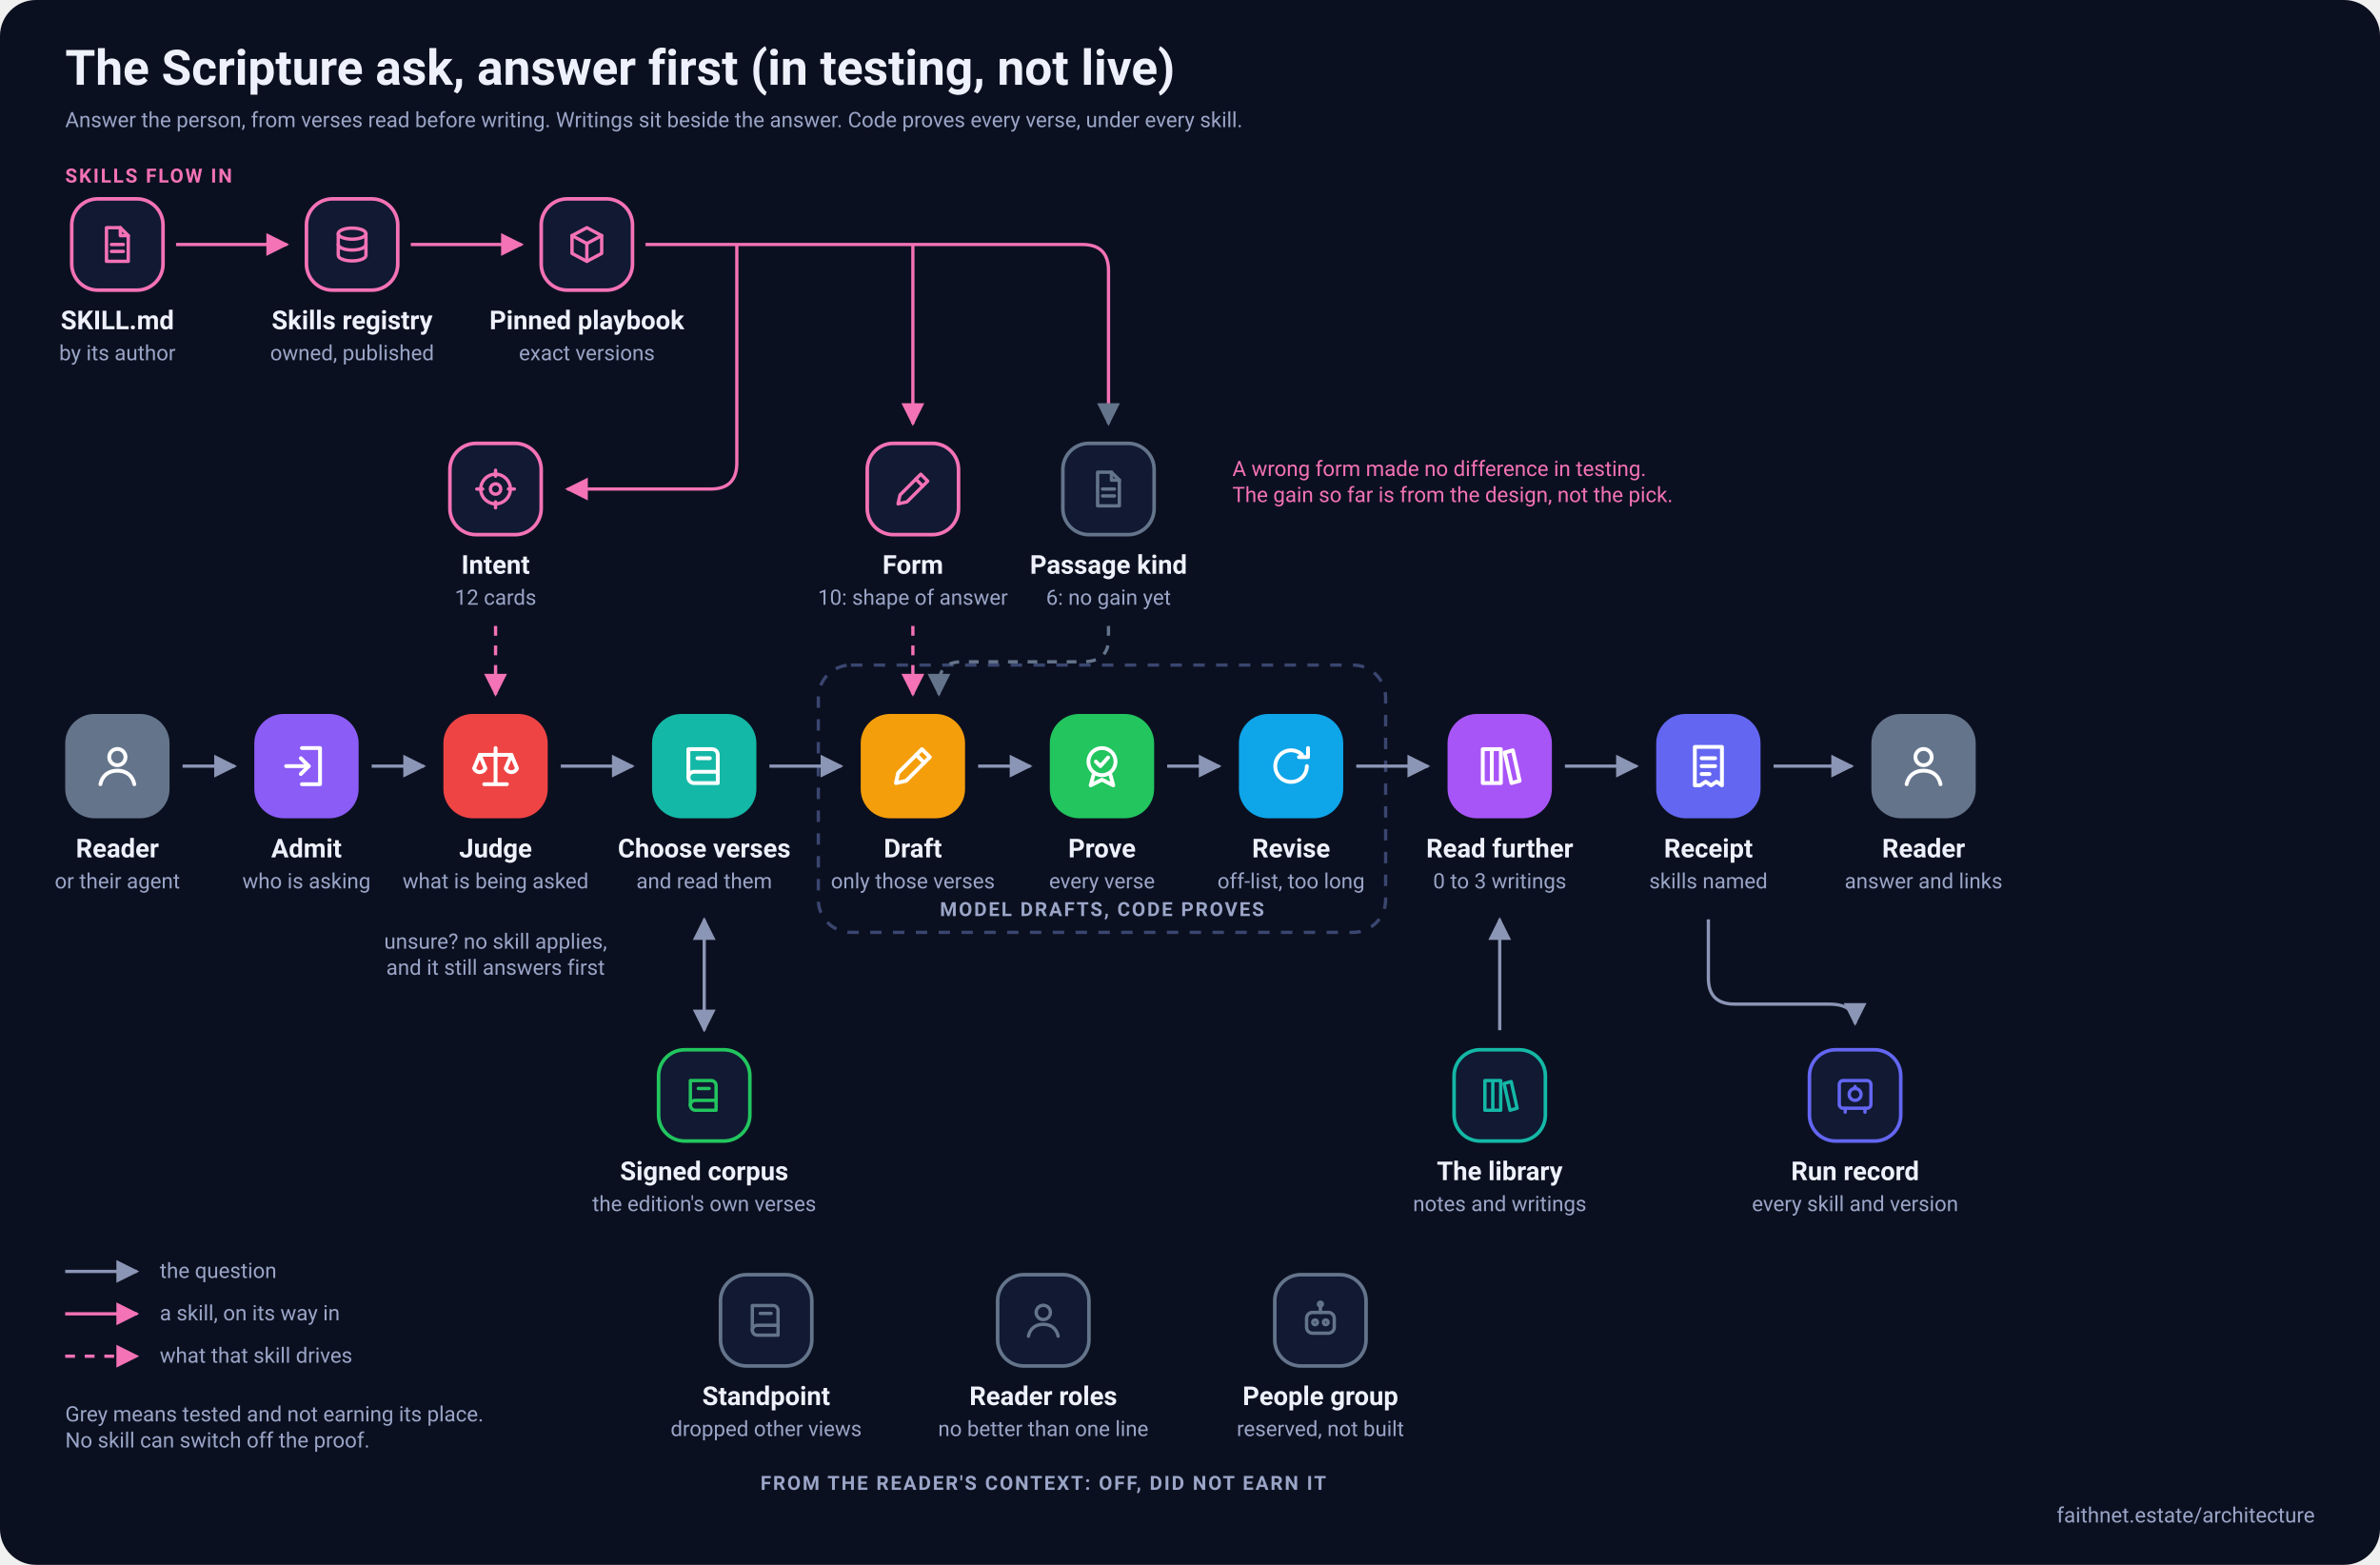
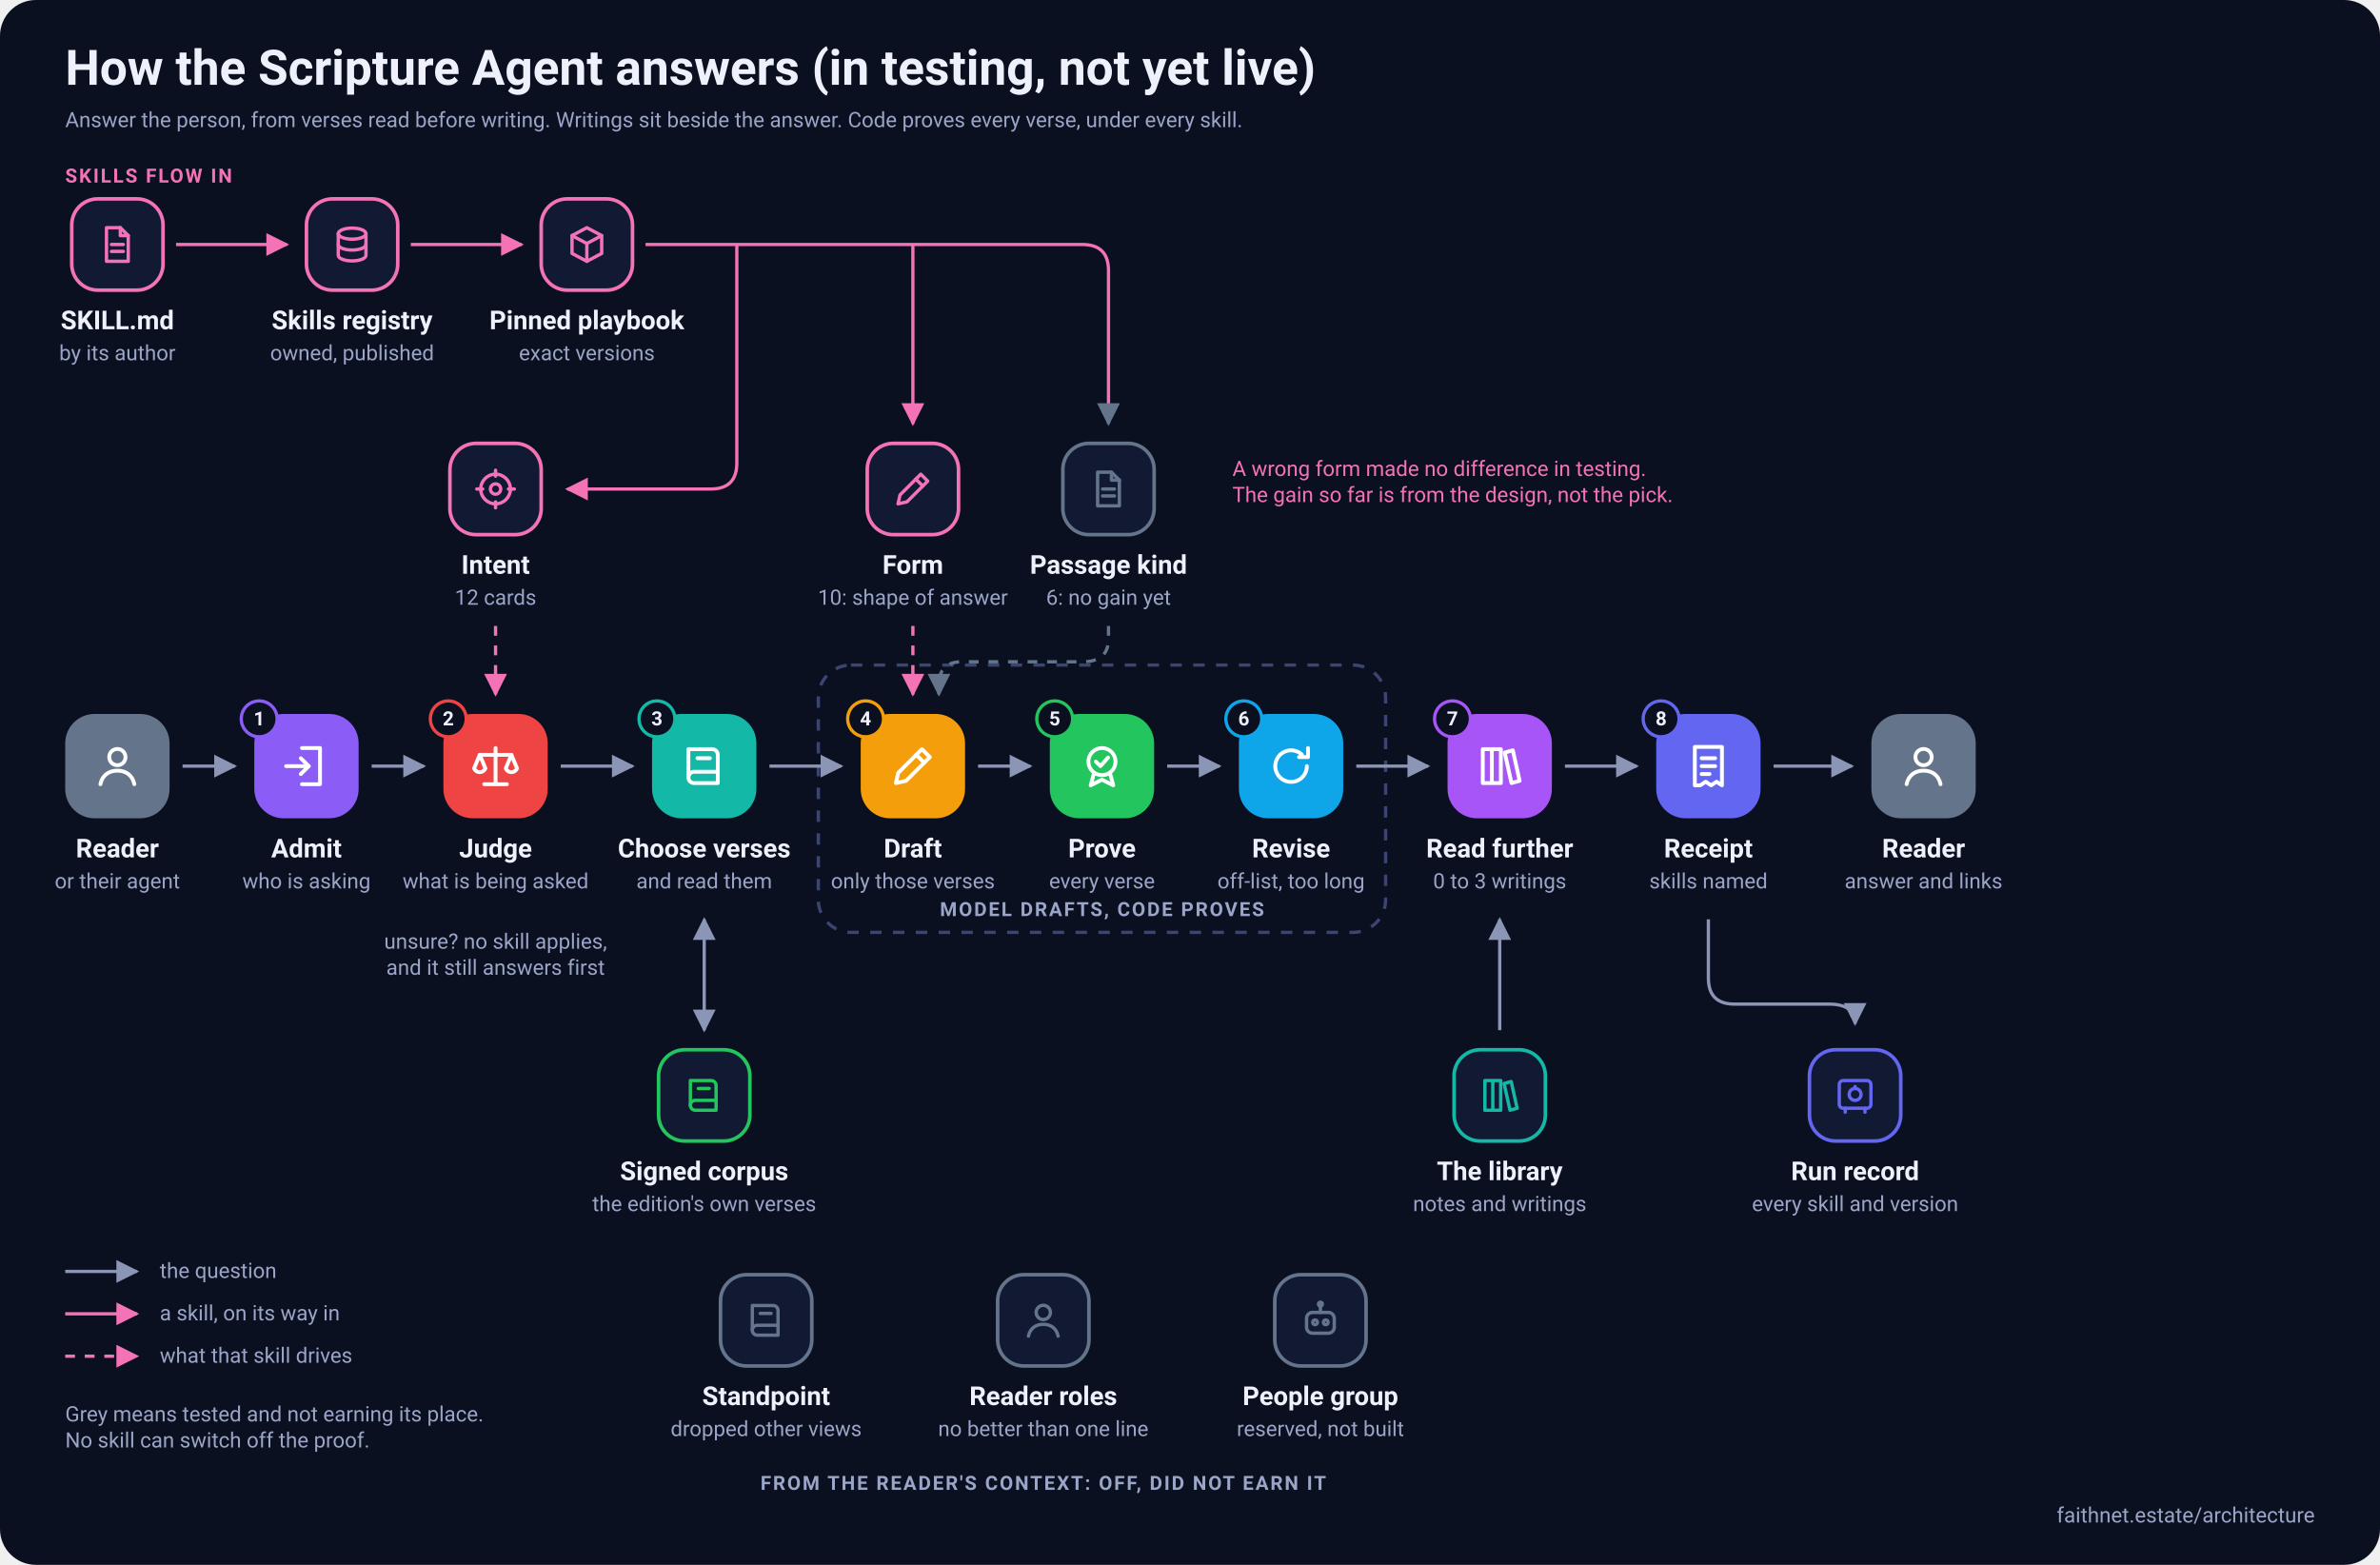
<svg xmlns="http://www.w3.org/2000/svg" viewBox="0 0 1460 960" width="1460" height="960" role="img" aria-labelledby="t d">
  <defs>
    <marker id="a" viewBox="0 0 10 10" refX="9" refY="5" markerWidth="7" markerHeight="7" orient="auto">
      <path d="M0 0l10 5-10 5z" fill="#8b95b5" />
    </marker>
    <marker id="b" viewBox="0 0 10 10" refX="1" refY="5" markerWidth="7" markerHeight="7" orient="auto">
      <path d="M10 0 0 5l10 5z" fill="#8b95b5" />
    </marker>
    <marker id="as" viewBox="0 0 10 10" refX="9" refY="5" markerWidth="7" markerHeight="7" orient="auto">
      <path d="M0 0l10 5-10 5z" fill="#f472b6" />
    </marker>
    <marker id="bs" viewBox="0 0 10 10" refX="1" refY="5" markerWidth="7" markerHeight="7" orient="auto">
      <path d="M10 0 0 5l10 5z" fill="#f472b6" />
    </marker>
    <marker id="m0" viewBox="0 0 10 10" refX="9" refY="5" markerWidth="7" markerHeight="7" orient="auto">
      <path d="M0 0l10 5-10 5z" fill="#64748b" />
    </marker>
    <marker id="m0s" viewBox="0 0 10 10" refX="1" refY="5" markerWidth="7" markerHeight="7" orient="auto">
      <path d="M10 0 0 5l10 5z" fill="#64748b" />
    </marker>
    <style>text{font-family:system-ui,-apple-system,"Segoe UI",Roboto,Helvetica,Arial,sans-serif;fill:#eef1fb}.h{font-size:30px;font-weight:700}.n{font-size:16px;font-weight:650}.t{font-size:13px;font-weight:600}.k{font-size:12px;font-weight:700}.s{font-size:13px;fill:#9aa5c7}.b{font-size:12px;font-weight:700;letter-spacing:.09em;fill:#9aa5c7}</style>
  </defs>
  <rect width="1460" height="960" rx="22" fill="#0b1020" />
-   <text x="40" y="52" class="h">The Scripture ask, answer first (in testing, not live)</text>
+   <text x="40" y="52" class="h">How the Scripture Agent answers (in testing, not yet live)</text>
  <text x="40" y="78" class="s" text-anchor="start">Answer the person, from verses read before writing. Writings sit beside the answer. Code proves every verse, under every skill.</text>
  <rect x="502" y="408" width="348" height="164" rx="20" fill="none" stroke="#3a4670" stroke-width="2" stroke-dasharray="7 7" />
  <text x="676" y="562" text-anchor="middle" class="b">MODEL DRAFTS, CODE PROVES</text>
  <path d="M112 470H144" fill="none" stroke="#8b95b5" stroke-width="2" marker-end="url(#a)" />
  <path d="M228 470H260" fill="none" stroke="#8b95b5" stroke-width="2" marker-end="url(#a)" />
  <path d="M344 470H388" fill="none" stroke="#8b95b5" stroke-width="2" marker-end="url(#a)" />
  <path d="M472 470H516" fill="none" stroke="#8b95b5" stroke-width="2" marker-end="url(#a)" />
  <path d="M600 470H632" fill="none" stroke="#8b95b5" stroke-width="2" marker-end="url(#a)" />
  <path d="M716 470H748" fill="none" stroke="#8b95b5" stroke-width="2" marker-end="url(#a)" />
  <path d="M832 470H876" fill="none" stroke="#8b95b5" stroke-width="2" marker-end="url(#a)" />
  <path d="M960 470H1004" fill="none" stroke="#8b95b5" stroke-width="2" marker-end="url(#a)" />
  <path d="M1088 470H1136" fill="none" stroke="#8b95b5" stroke-width="2" marker-end="url(#a)" />
  <g>
    <rect x="40" y="438" width="64" height="64" rx="18" fill="#64748b" />
    <g transform="translate(55.36,453.36) scale(1.386667)" fill="none" stroke="#fff" stroke-width="1.7" stroke-linecap="round" stroke-linejoin="round">
      <circle cx="12" cy="8" r="3.6" />
      <path d="M4.5 20c.8-4 3.8-6 7.5-6s6.7 2 7.5 6" />
    </g>
    <text x="72" y="526" text-anchor="middle" class="n">Reader</text>
    <text x="72" y="545" text-anchor="middle" class="s">or their agent</text>
  </g>
  <g>
    <rect x="156" y="438" width="64" height="64" rx="18" fill="#8b5cf6" />
    <g transform="translate(171.36,453.36) scale(1.386667)" fill="none" stroke="#fff" stroke-width="1.7" stroke-linecap="round" stroke-linejoin="round">
      <path d="M10 4h8v16h-8" />
      <path d="M3 12h10" />
      <path d="M9.5 8.5 13 12l-3.5 3.5" />
    </g>
+     <circle cx="159" cy="441" r="11" fill="#0b1020" stroke="#8b5cf6" stroke-width="2" />
+     <text x="159" y="445" text-anchor="middle" class="k">1</text>
    <text x="188" y="526" text-anchor="middle" class="n">Admit</text>
    <text x="188" y="545" text-anchor="middle" class="s">who is asking</text>
  </g>
  <g>
    <rect x="272" y="438" width="64" height="64" rx="18" fill="#ef4444" />
    <g transform="translate(287.36,453.36) scale(1.386667)" fill="none" stroke="#fff" stroke-width="1.7" stroke-linecap="round" stroke-linejoin="round">
      <path d="M12 4v16M7 20h10M5 7h14" />
      <path d="M5 7l-2.5 6a2.7 2.7 0 0 0 5 0z" />
      <path d="M19 7l-2.5 6a2.7 2.7 0 0 0 5 0z" />
    </g>
+     <circle cx="275" cy="441" r="11" fill="#0b1020" stroke="#ef4444" stroke-width="2" />
+     <text x="275" y="445" text-anchor="middle" class="k">2</text>
    <text x="304" y="526" text-anchor="middle" class="n">Judge</text>
    <text x="304" y="545" text-anchor="middle" class="s">what is being asked</text>
  </g>
  <g>
    <rect x="400" y="438" width="64" height="64" rx="18" fill="#14b8a6" />
    <g transform="translate(415.36,453.36) scale(1.386667)" fill="none" stroke="#fff" stroke-width="1.7" stroke-linecap="round" stroke-linejoin="round">
      <path d="M5 4.5h10.5a2.5 2.5 0 0 1 2.5 2.5v12.5H7.5A2.5 2.5 0 0 1 5 17z" />
      <path d="M5 17a2.5 2.5 0 0 1 2.5-2.5H18" />
      <path d="M9 8.5h5.5" />
    </g>
+     <circle cx="403" cy="441" r="11" fill="#0b1020" stroke="#14b8a6" stroke-width="2" />
+     <text x="403" y="445" text-anchor="middle" class="k">3</text>
    <text x="432" y="526" text-anchor="middle" class="n">Choose verses</text>
    <text x="432" y="545" text-anchor="middle" class="s">and read them</text>
  </g>
  <g>
    <rect x="528" y="438" width="64" height="64" rx="18" fill="#f59e0b" />
    <g transform="translate(543.36,453.36) scale(1.386667)" fill="none" stroke="#fff" stroke-width="1.7" stroke-linecap="round" stroke-linejoin="round">
      <path d="M4.5 19.5l1-4.5L16 4.5 19.5 8 9 18.5z" />
      <path d="M13.5 7l3.5 3.5" />
    </g>
+     <circle cx="531" cy="441" r="11" fill="#0b1020" stroke="#f59e0b" stroke-width="2" />
+     <text x="531" y="445" text-anchor="middle" class="k">4</text>
    <text x="560" y="526" text-anchor="middle" class="n">Draft</text>
    <text x="560" y="545" text-anchor="middle" class="s">only those verses</text>
  </g>
  <g>
    <rect x="644" y="438" width="64" height="64" rx="18" fill="#22c55e" />
    <g transform="translate(659.36,453.36) scale(1.386667)" fill="none" stroke="#fff" stroke-width="1.7" stroke-linecap="round" stroke-linejoin="round">
      <circle cx="12" cy="10" r="6" />
      <path d="M9.3 10l2 2 3.4-3.8" />
      <path d="M8.5 15l-1.5 5.5 5-2.5 5 2.5-1.5-5.5" />
    </g>
+     <circle cx="647" cy="441" r="11" fill="#0b1020" stroke="#22c55e" stroke-width="2" />
+     <text x="647" y="445" text-anchor="middle" class="k">5</text>
    <text x="676" y="526" text-anchor="middle" class="n">Prove</text>
    <text x="676" y="545" text-anchor="middle" class="s">every verse</text>
  </g>
  <g>
    <rect x="760" y="438" width="64" height="64" rx="18" fill="#0ea5e9" />
    <g transform="translate(775.36,453.36) scale(1.386667)" fill="none" stroke="#fff" stroke-width="1.7" stroke-linecap="round" stroke-linejoin="round">
      <path d="M19 12a7 7 0 1 1-2.2-5.1" />
      <path d="M19.5 4v4h-4" />
    </g>
+     <circle cx="763" cy="441" r="11" fill="#0b1020" stroke="#0ea5e9" stroke-width="2" />
+     <text x="763" y="445" text-anchor="middle" class="k">6</text>
    <text x="792" y="526" text-anchor="middle" class="n">Revise</text>
    <text x="792" y="545" text-anchor="middle" class="s">off-list, too long</text>
  </g>
  <g>
    <rect x="888" y="438" width="64" height="64" rx="18" fill="#a855f7" />
    <g transform="translate(903.36,453.36) scale(1.386667)" fill="none" stroke="#fff" stroke-width="1.7" stroke-linecap="round" stroke-linejoin="round">
      <path d="M4.5 4.5h4v15h-4zM8.5 4.5h4v15h-4z" />
      <path d="M14.2 6l3.6-1 3 13.5-3.6 1z" />
    </g>
+     <circle cx="891" cy="441" r="11" fill="#0b1020" stroke="#a855f7" stroke-width="2" />
+     <text x="891" y="445" text-anchor="middle" class="k">7</text>
    <text x="920" y="526" text-anchor="middle" class="n">Read further</text>
    <text x="920" y="545" text-anchor="middle" class="s">0 to 3 writings</text>
  </g>
  <g>
    <rect x="1016" y="438" width="64" height="64" rx="18" fill="#6366f1" />
    <g transform="translate(1031.36,453.36) scale(1.386667)" fill="none" stroke="#fff" stroke-width="1.7" stroke-linecap="round" stroke-linejoin="round">
      <path d="M6 3.5h12v17l-2.4-1.6-2.4 1.6-2.4-1.6-2.4 1.6L6 20.5z" />
      <path d="M9 8.5h6M9 12h6M9 15.5h3.5" />
    </g>
+     <circle cx="1019" cy="441" r="11" fill="#0b1020" stroke="#6366f1" stroke-width="2" />
+     <text x="1019" y="445" text-anchor="middle" class="k">8</text>
    <text x="1048" y="526" text-anchor="middle" class="n">Receipt</text>
    <text x="1048" y="545" text-anchor="middle" class="s">skills named</text>
  </g>
  <g>
    <rect x="1148" y="438" width="64" height="64" rx="18" fill="#64748b" />
    <g transform="translate(1163.36,453.36) scale(1.386667)" fill="none" stroke="#fff" stroke-width="1.7" stroke-linecap="round" stroke-linejoin="round">
      <circle cx="12" cy="8" r="3.6" />
      <path d="M4.5 20c.8-4 3.8-6 7.5-6s6.7 2 7.5 6" />
    </g>
    <text x="1180" y="526" text-anchor="middle" class="n">Reader</text>
    <text x="1180" y="545" text-anchor="middle" class="s">answer and links</text>
  </g>
  <text x="40" y="112" class="b" text-anchor="start" style="fill:#f472b6">SKILLS FLOW IN</text>
  <g>
    <rect x="44" y="122" width="56" height="56" rx="16" fill="#111933" stroke="#f472b6" stroke-width="2.2" />
    <g transform="translate(57.44,135.44) scale(1.213333)" fill="none" stroke="#f472b6" stroke-width="1.7" stroke-linecap="round" stroke-linejoin="round">
      <path d="M6.5 3.5h7l4 4v13h-11z" />
      <path d="M13.5 3.5v4h4" />
      <path d="M9 12h6M9 15.5h6" />
    </g>
    <text x="72" y="202" text-anchor="middle" class="n">SKILL.md</text>
    <text x="72" y="221" text-anchor="middle" class="s">by its author</text>
  </g>
  <g>
    <rect x="188" y="122" width="56" height="56" rx="16" fill="#111933" stroke="#f472b6" stroke-width="2.2" />
    <g transform="translate(201.44,135.44) scale(1.213333)" fill="none" stroke="#f472b6" stroke-width="1.7" stroke-linecap="round" stroke-linejoin="round">
      <ellipse cx="12" cy="6.5" rx="7" ry="2.8" />
      <path d="M5 6.5v5.5c0 1.5 3.1 2.8 7 2.8s7-1.3 7-2.8V6.5" />
      <path d="M5 12v5.5c0 1.5 3.1 2.8 7 2.8s7-1.3 7-2.8V12" />
    </g>
    <text x="216" y="202" text-anchor="middle" class="n">Skills registry</text>
    <text x="216" y="221" text-anchor="middle" class="s">owned, published</text>
  </g>
  <g>
    <rect x="332" y="122" width="56" height="56" rx="16" fill="#111933" stroke="#f472b6" stroke-width="2.2" />
    <g transform="translate(345.44,135.44) scale(1.213333)" fill="none" stroke="#f472b6" stroke-width="1.7" stroke-linecap="round" stroke-linejoin="round">
      <path d="M12 3.5l7.5 4v9l-7.5 4-7.5-4v-9z" />
      <path d="M4.5 7.5l7.5 4 7.5-4M12 11.5v9" />
    </g>
    <text x="360" y="202" text-anchor="middle" class="n">Pinned playbook</text>
    <text x="360" y="221" text-anchor="middle" class="s">exact versions</text>
  </g>
  <path d="M108 150H176" fill="none" stroke="#f472b6" stroke-width="2" marker-end="url(#as)" />
  <path d="M252 150H320" fill="none" stroke="#f472b6" stroke-width="2" marker-end="url(#as)" />
  <path d="M396 150H664Q680 150 680 166V256" fill="none" stroke="#f472b6" stroke-width="2" />
  <path d="M680 252V260" fill="none" stroke="#64748b" stroke-width="2" marker-end="url(#m0)" />
  <path d="M560 150V260" fill="none" stroke="#f472b6" stroke-width="2" marker-end="url(#as)" />
  <path d="M452 150V284Q452 300 436 300H348" fill="none" stroke="#f472b6" stroke-width="2" marker-end="url(#as)" />
  <g>
    <rect x="276" y="272" width="56" height="56" rx="16" fill="#111933" stroke="#f472b6" stroke-width="2.2" />
    <g transform="translate(289.44,285.44) scale(1.213333)" fill="none" stroke="#f472b6" stroke-width="1.7" stroke-linecap="round" stroke-linejoin="round">
      <circle cx="12" cy="12" r="7.5" />
      <circle cx="12" cy="12" r="2.6" />
      <path d="M12 2.5v3M12 18.5v3M2.5 12h3M18.5 12h3" />
    </g>
    <text x="304" y="352" text-anchor="middle" class="n">Intent</text>
    <text x="304" y="371" text-anchor="middle" class="s">12 cards</text>
  </g>
  <g>
    <rect x="532" y="272" width="56" height="56" rx="16" fill="#111933" stroke="#f472b6" stroke-width="2.2" />
    <g transform="translate(545.44,285.44) scale(1.213333)" fill="none" stroke="#f472b6" stroke-width="1.7" stroke-linecap="round" stroke-linejoin="round">
      <path d="M4.5 19.5l1-4.5L16 4.5 19.5 8 9 18.5z" />
      <path d="M13.5 7l3.5 3.5" />
    </g>
    <text x="560" y="352" text-anchor="middle" class="n">Form</text>
    <text x="560" y="371" text-anchor="middle" class="s">10: shape of answer</text>
  </g>
  <g>
    <rect x="652" y="272" width="56" height="56" rx="16" fill="#111933" stroke="#64748b" stroke-width="2.2" />
    <g transform="translate(665.44,285.44) scale(1.213333)" fill="none" stroke="#64748b" stroke-width="1.7" stroke-linecap="round" stroke-linejoin="round">
      <path d="M6.5 3.5h7l4 4v13h-11z" />
      <path d="M13.5 3.5v4h4" />
      <path d="M9 12h6M9 15.5h6" />
    </g>
    <text x="680" y="352" text-anchor="middle" class="n">Passage kind</text>
    <text x="680" y="371" text-anchor="middle" class="s">6: no gain yet</text>
  </g>
  <path d="M304 384V426" fill="none" stroke="#f472b6" stroke-width="2" stroke-dasharray="6 6" marker-end="url(#as)" />
  <path d="M560 384V426" fill="none" stroke="#f472b6" stroke-width="2" stroke-dasharray="6 6" marker-end="url(#as)" />
  <path d="M680 384V392Q680 406 664 406H590Q576 406 576 420V426" fill="none" stroke="#64748b" stroke-width="2" stroke-dasharray="6 6" marker-end="url(#m0)" />
  <text x="756" y="292" text-anchor="start" class="s" style="fill:#f472b6">A wrong form made no difference in testing.</text>
  <text x="756" y="308" text-anchor="start" class="s" style="fill:#f472b6">The gain so far is from the design, not the pick.</text>
  <g>
    <rect x="404" y="644" width="56" height="56" rx="16" fill="#111933" stroke="#22c55e" stroke-width="2.2" />
    <g transform="translate(417.44,657.44) scale(1.213333)" fill="none" stroke="#22c55e" stroke-width="1.7" stroke-linecap="round" stroke-linejoin="round">
      <path d="M5 4.5h10.5a2.5 2.5 0 0 1 2.5 2.5v12.5H7.5A2.5 2.5 0 0 1 5 17z" />
      <path d="M5 17a2.5 2.5 0 0 1 2.5-2.5H18" />
      <path d="M9 8.5h5.5" />
    </g>
    <text x="432" y="724" text-anchor="middle" class="n">Signed corpus</text>
    <text x="432" y="743" text-anchor="middle" class="s">the edition's own verses</text>
  </g>
  <path d="M432 564V632" fill="none" stroke="#8b95b5" stroke-width="2" marker-end="url(#a)" marker-start="url(#b)" />
  <g>
    <rect x="892" y="644" width="56" height="56" rx="16" fill="#111933" stroke="#14b8a6" stroke-width="2.2" />
    <g transform="translate(905.44,657.44) scale(1.213333)" fill="none" stroke="#14b8a6" stroke-width="1.7" stroke-linecap="round" stroke-linejoin="round">
      <path d="M4.5 4.5h4v15h-4zM8.5 4.5h4v15h-4z" />
      <path d="M14.2 6l3.6-1 3 13.5-3.6 1z" />
    </g>
    <text x="920" y="724" text-anchor="middle" class="n">The library</text>
    <text x="920" y="743" text-anchor="middle" class="s">notes and writings</text>
  </g>
  <path d="M920 632V564" fill="none" stroke="#8b95b5" stroke-width="2" marker-end="url(#a)" />
  <g>
    <rect x="1110" y="644" width="56" height="56" rx="16" fill="#111933" stroke="#6366f1" stroke-width="2.2" />
    <g transform="translate(1123.44,657.44) scale(1.213333)" fill="none" stroke="#6366f1" stroke-width="1.7" stroke-linecap="round" stroke-linejoin="round">
      <rect x="4" y="4.5" width="16" height="14" rx="2" />
      <circle cx="12" cy="11.5" r="3" />
      <path d="M12 8.5v-1M7 18.5v2M17 18.5v2" />
    </g>
    <text x="1138" y="724" text-anchor="middle" class="n">Run record</text>
    <text x="1138" y="743" text-anchor="middle" class="s">every skill and version</text>
  </g>
  <path d="M1048 564V600Q1048 616 1064 616H1122Q1138 616 1138 628" fill="none" stroke="#8b95b5" stroke-width="2" marker-end="url(#a)" />
  <text x="304" y="582" text-anchor="middle" class="s">unsure? no skill applies,</text>
  <text x="304" y="598" text-anchor="middle" class="s">and it still answers first</text>
  <text x="640" y="914" text-anchor="middle" class="b">FROM THE READER'S CONTEXT: OFF, DID NOT EARN IT</text>
  <g>
    <rect x="442" y="782" width="56" height="56" rx="16" fill="#111933" stroke="#64748b" stroke-width="2.2" />
    <g transform="translate(455.44,795.44) scale(1.213333)" fill="none" stroke="#64748b" stroke-width="1.7" stroke-linecap="round" stroke-linejoin="round">
      <path d="M5 4.5h10.5a2.5 2.5 0 0 1 2.5 2.5v12.5H7.5A2.5 2.5 0 0 1 5 17z" />
      <path d="M5 17a2.5 2.5 0 0 1 2.5-2.5H18" />
      <path d="M9 8.5h5.5" />
    </g>
    <text x="470" y="862" text-anchor="middle" class="n">Standpoint</text>
    <text x="470" y="881" text-anchor="middle" class="s">dropped other views</text>
  </g>
  <g>
    <rect x="612" y="782" width="56" height="56" rx="16" fill="#111933" stroke="#64748b" stroke-width="2.2" />
    <g transform="translate(625.44,795.44) scale(1.213333)" fill="none" stroke="#64748b" stroke-width="1.7" stroke-linecap="round" stroke-linejoin="round">
      <circle cx="12" cy="8" r="3.6" />
      <path d="M4.5 20c.8-4 3.8-6 7.5-6s6.7 2 7.5 6" />
    </g>
    <text x="640" y="862" text-anchor="middle" class="n">Reader roles</text>
    <text x="640" y="881" text-anchor="middle" class="s">no better than one line</text>
  </g>
  <g>
    <rect x="782" y="782" width="56" height="56" rx="16" fill="#111933" stroke="#64748b" stroke-width="2.2" />
    <g transform="translate(795.44,795.44) scale(1.213333)" fill="none" stroke="#64748b" stroke-width="1.7" stroke-linecap="round" stroke-linejoin="round">
      <rect x="5" y="8" width="14" height="10.5" rx="3" />
      <path d="M12 8V4.5" />
      <circle cx="12" cy="3.8" r="1" />
      <circle cx="9.3" cy="13" r="1.2" />
      <circle cx="14.7" cy="13" r="1.2" />
    </g>
    <text x="810" y="862" text-anchor="middle" class="n">People group</text>
    <text x="810" y="881" text-anchor="middle" class="s">reserved, not built</text>
  </g>
  <path d="M40 780h44" stroke="#8b95b5" stroke-width="2" marker-end="url(#a)" />
  <text x="98" y="784" class="s" text-anchor="start">the question</text>
  <path d="M40 806h44" stroke="#f472b6" stroke-width="2" marker-end="url(#as)" />
  <text x="98" y="810" class="s" text-anchor="start">a skill, on its way in</text>
  <path d="M40 832h44" stroke="#f472b6" stroke-width="2" stroke-dasharray="6 6" marker-end="url(#as)" />
  <text x="98" y="836" class="s" text-anchor="start">what that skill drives</text>
  <text x="40" y="872" text-anchor="start" class="s">Grey means tested and not earning its place.</text>
  <text x="40" y="888" text-anchor="start" class="s">No skill can switch off the proof.</text>
  <text x="1420" y="934" class="s" text-anchor="end">faithnet.estate/architecture</text>
</svg>
